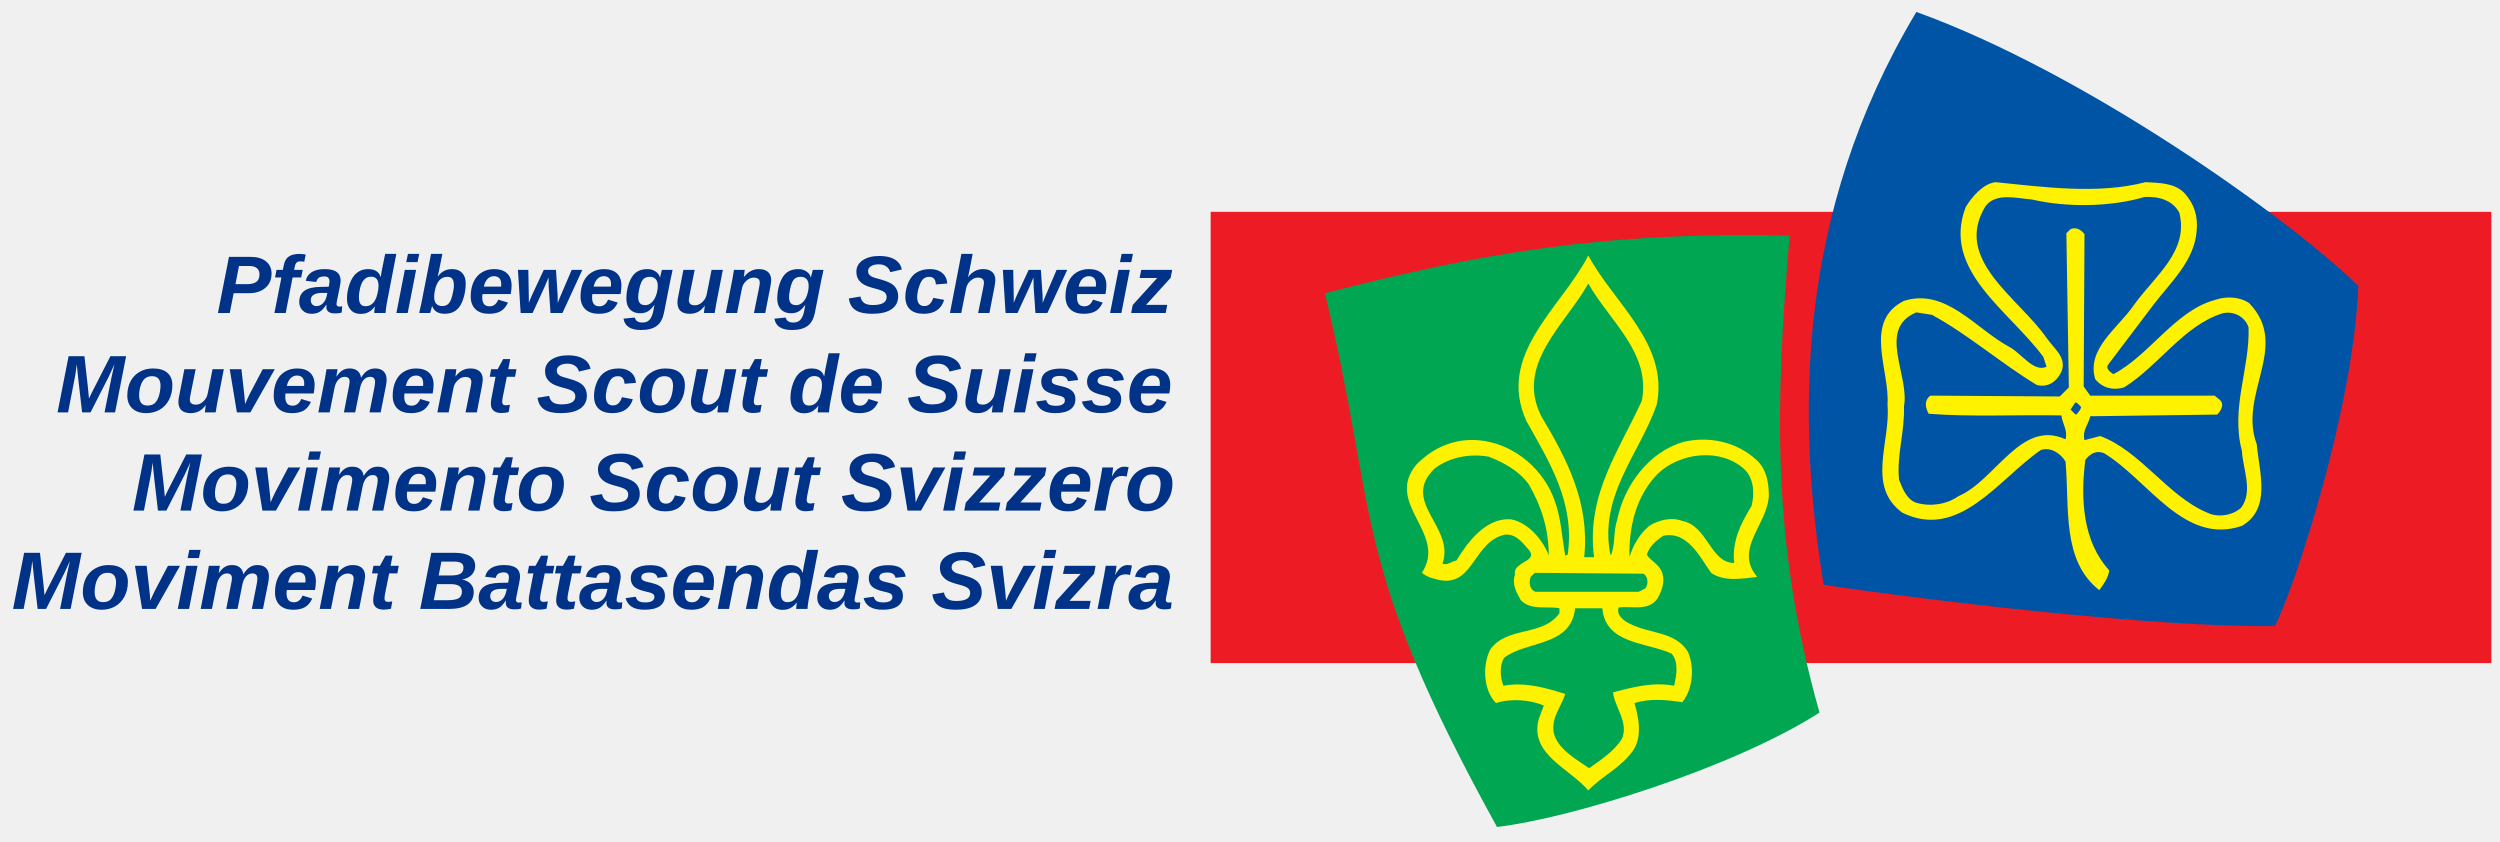
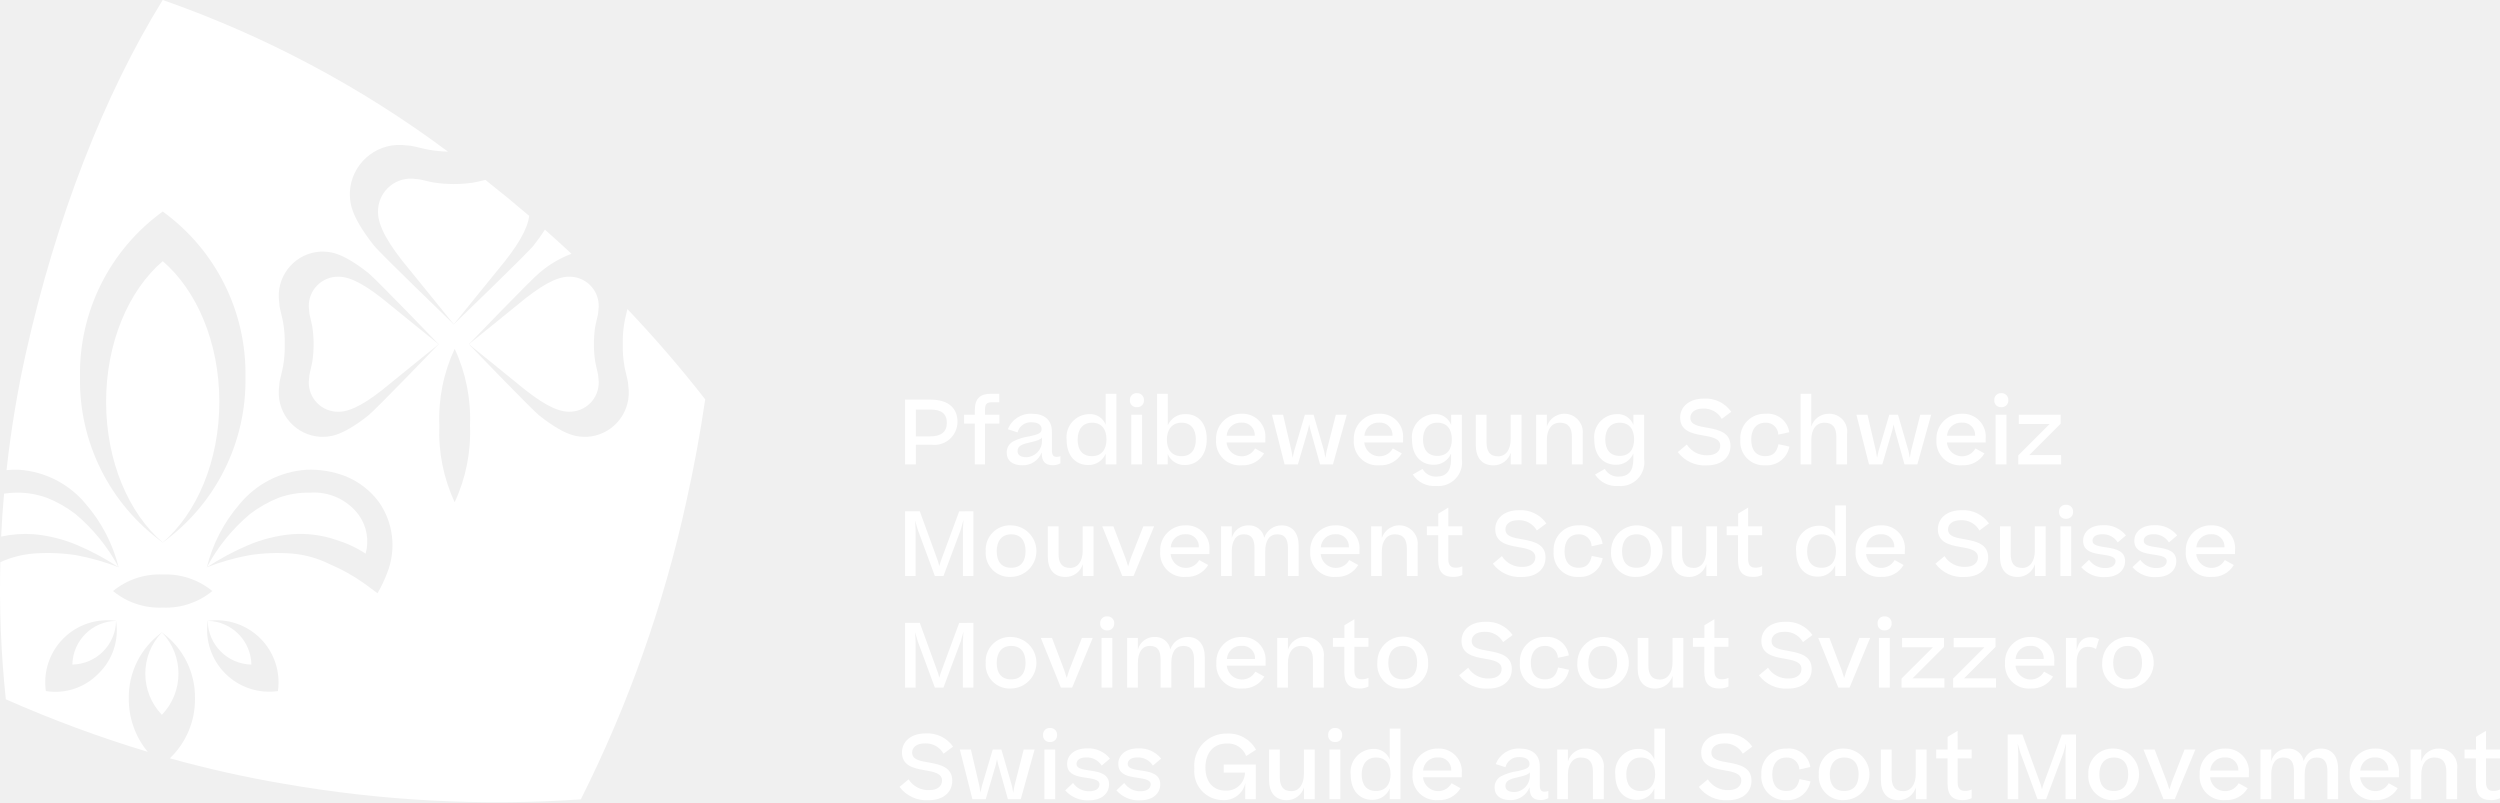
- <svg xmlns="http://www.w3.org/2000/svg" xmlns:xlink="http://www.w3.org/1999/xlink" style="-webkit-font-smoothing:antialiased" font-family="&quot;Arial&quot;,sans-serif" font-style="italic" font-weight="600" viewBox="0 0 303.31 102.05">
-   <defs>
-     <path id="a" d="M0 0h303.3v102.05H0z" />
+ <svg xmlns="http://www.w3.org/2000/svg" id="RZ" viewBox="0 0 214.115 68.72" version="1.1">
+   <defs id="defs4">
+     <style id="style2">.cls-1{fill:#fff;}</style>
  </defs>
-   <clipPath id="b">
-     <use xlink:href="#a" overflow="visible" />
-   </clipPath>
-   <path fill="#ED1C24" d="M146.88 25.7h155.38v54.75H146.88z" clip-path="url(#b)" />
-   <path fill="#0054A6" d="M232.5 1.45c20.13 7.25 44.75 24.63 53.63 33.25-.63 15.38-8 37.25-10.13 41.25-14.5.25-43.25-3.25-54.75-5-3.25-20.12-3.5-44.87 11.25-69.5" clip-path="url(#b)" />
-   <path fill="#00A651" d="M160.75 35.58c18.88-4.88 33.88-7.5 56.38-7-1.75 20.37-2.25 37.12 3.62 57.87-10.5 6.75-30.38 12.88-39.13 13.88-18-32.63-14.25-37.38-20.87-64.75" clip-path="url(#b)" />
-   <path fill="#FFF200" d="M272.9 36.8c-1.1-.8-2.8-.9-4.2-.4-4.8 1.3-7.9 6.7-12.3 9-.4-.3-1-.7-.6-1.2l5.6-7.4c2.1-2.7 4.8-5.2 5.1-8.7.2-1.9-.3-3.4-1.5-4.7-1.2-1.2-2.9-1.2-4.7-1.3-5.7 1.5-12.3.6-18.2 0-1.5.2-2.8 1.7-3.6 3-3 7.7 5.3 12.6 9.4 18.2l.4 1.2c-1.6.7-3-1.6-4.5-2.4-4.1-2.2-7.7-7.2-12.8-5.6-5 2.5-1.7 8.4-2 12.6.4 4.5-2.6 9.9 1.8 13.1 6.9 3.4 11.7-4.1 16.8-7.6 1.2-.4 2.4.4 3 1.4.5 5.6-.5 12 4.1 15.6.5-.7 1.1-1.5 1.2-2.4-3.2-3.5-3.5-8.6-2.9-13.4.6-.8 1.4-1.2 2.3-.8 5.4 3.3 9.7 11.2 16.7 8.8 3.6-2.1 2.1-6.5 1.8-9.9-2.3-6.1 4.1-11.9-.9-17.1zm-21 13.5c-.3-.1-.4-.4-.7-.6l.6-.9c.3.1.5.4.7.6-.1.3-.3.6-.6.9zm20.1 4.4c.1 2.2 1.4 4.9-.1 6.9-1.1 1-2.9 1.2-4.1.6-4.8-2-8.1-7.5-13-9.3l-1.9.5c-.3-1.2.5-1.9.7-2.9l15.4-.2c.5-.5.9-1.3.3-1.8l-.6-.5h-15.1l-.8-1.1.1-18.5c-.4-.5-1-.9-1.7-.6l-.5.5.3 18.7-1.1 1.1-15.7-.1c-.8.6-.6 1.5-.2 2.2 5.2.4 10.7.1 16.1.2.1 1 .8 1.8.5 2.9-5.4-2.5-8.5 5-13 6.9-1.4 1-3.4 1.3-5.1.8-1.2-.4-1.7-1.8-2.1-2.8-.3-3 .7-5.8.6-8.9.7-3.8-3.3-9.4 1.5-11.4l1.9.3c4.4 2.4 8.4 5.9 12.7 8.5 1.4.4 2.5-.5 3-1.6.7-1.7-.9-2.8-1.8-4.1-3.4-4.9-11.4-9.5-7.4-16 1.3-1.7 3.9-.9 5.6-.8 4.3 1 9.6.9 13.7-.3 1.7-.1 3.4.4 4.2 1.9 1.2 4.7-3 7.7-5.5 11.2-1.9 2.8-5.8 5.3-4.7 9 .9 1.1 2.2 1.4 3.5 1 4.2-2.6 7.3-7.6 12-9 1.4-.3 2.7.5 3.1 1.7.2 4.9-2.2 9.8-.8 15zm-57.4 5.4c0-1.6-.3-3.2-1.5-4.3-2.4-2.2-5.7-2.9-8.8-2.2-4.3 1.2-7.3 5.4-8.1 9.5-.5 1.4-.2 3.2-.8 4.3-1.5-7.2 3.5-12.3 5.6-18.3 1.5-7.4-5.2-12.3-8.3-18.1-3.3 6.4-11.2 12-7.5 20.1 2.8 5 5.9 9.9 5 16.2l-.3.1c-.4-2.2-.5-4.6-1.3-6.7-1.3-3.7-4.7-6.6-8.5-7.2-3.2-.5-6 .6-8.2 2.8-4.1 4.8 3.8 8.4.6 13.2.4.3.9.6 1.5.7 4.6 1.5 4.6-4 8.1-5.2 1.3-.5 2.3.4 3.1 1.4 1.9 1.8-1.7 1.6-1.4 3.3-.4 1.2.2 2.2.7 3.1 1.2 1.3 3.1.7 4.7 1v.6c-2.1 2.9-6.3 1.5-8.4 4.4-1 2-.8 5 .7 6.5 1.8-.6 4.2-.4 5.8.3l-.6 1.6c-1.2 4.3 3.7 6 6 8.7 1.7-1.8 3.9-2.7 5.4-4.8 1.2-1.7.7-4.1.2-5.8 1.9-.6 3.9-.4 5.8-.1 1.3-1.6 1.5-4.2.7-6.1-1.5-2.5-4.7-2.2-7-3.4-.7-.3-1.8-1.1-1.4-2 1.6-.2 3.6.5 4.7-1.1.5-.9.9-1.9.6-3-.3-1.1-1.4-1.5-1.9-2.3.3-1 1.1-1.7 2-2.3 2.9-.6 4.4 2.5 5.8 4.5 1.6 1.1 3.7.7 5.6.5-2.9-3.4 1.3-6.4 1.4-9.9zM187 50.5c-3.2-6.3 2.9-11.1 5.7-16.1 2.6 4.6 7.6 8.4 6.5 14.2-2.7 6-6.8 11.4-5.8 19h-1.2c.7-6.6-2.1-11.9-5.2-17.1zM183.3 63c-3-.2-5.2 2.7-6.6 5-.6.1-1 .6-1.7.4 1.6-4.5-5.2-7.5-.9-11.6 1.8-1.3 4.1-1.8 6.5-1.4 1.8.7 3.7 1.7 4.9 3.4 1.5 2.6 2.4 5.4 2.4 8.6-.6-1.7-2.4-4-4.6-4.4zm19.5 16.3c.9 1 .6 2.7.3 3.9-2.6-.5-5.1.2-7.4.8.2 1.8 1.9 3.6 1.1 5.6-1 1.6-2.6 2.6-4 3.6-1.6-1.1-3.8-2.3-4.3-4.3-.3-1.9.9-3.1 1.4-4.7-2.2-.7-4.8-1.5-7.5-1-.4-1-.5-2.5.1-3.4 2.7-2.1 8.1-1.3 8.6-6h3.3c.4 4.4 5.4 4.1 8.4 5.5zm-3.2-7.9l-.8.4h-12.5c-.8-.3-.8-1.2-.6-1.8l.5-.5 13.2.1c.6.4.6 1.3.2 1.8zm4.5-8.2c-1.3-.5-2.9-.1-4 .6-1.2 1-2 2.4-2.4 3.8-.1-3.7.8-7.4 3.4-10.1 2.7-2.6 7.6-3.2 10.5-.6 1.2 1.1 1.3 3 .9 4.5-1.3 2.1-2.4 4.3-2.1 6.9-2.9 0-3.2-4.5-6.3-5.1z" clip-path="url(#b)" />
-   <g clip-path="url(#b)" class="text" style="fill:#038">
-     <text transform="matrix(1.00804 0 0 1 26.268 37.976)" font-size="9.91">
-       Pfadibewegung Schweiz
-     </text>
-     <text transform="matrix(1.00804 0 0 1 6.81 50.03)" font-size="9.91">
-       Mouvement Scout de Suisse
-     </text>
-     <text transform="matrix(1.00804 0 0 1 16.012 61.947)" font-size="9.91">
-       Movimento Scout Svizzero
-     </text>
-     <text transform="matrix(1.00804 0 0 1 1.415 73.882)" font-size="9.91">
-       Moviment Battasendas Svizra
-     </text>
-   </g>
+   <path class="cls-1" d="M35.401,51.535c0-5.093-1.94-9.555-4.849-12.047-2.909,2.492-4.849,6.955-4.849,12.047s1.94,9.555,4.849,12.047C33.461,61.09,35.401,56.627,35.401,51.535Z" transform="translate(-16.61565 -17.12005)" id="path6" />
+   <path class="cls-1" d="M23.069,61.137a10.376,10.376,0,0,0-2.457-1.39,7.429,7.429,0,0,0-2.681-.433,8.472,8.472,0,0,0-.967.084q-.164,1.853-.252,3.678a9.768,9.768,0,0,1,2.779-.203,12.333,12.333,0,0,1,3.748.937,22.589,22.589,0,0,1,3.538,1.896A15.458,15.458,0,0,0,23.069,61.137Z" transform="translate(-16.61565 -17.12005)" id="path8" />
+   <path class="cls-1" d="M22.813,74.039a3.821,3.821,0,0,0,3.744-3.744A3.821,3.821,0,0,0,22.813,74.039Z" transform="translate(-16.61565 -17.12005)" id="path10" />
+   <path class="cls-1" d="M30.481,78.341a5.095,5.095,0,0,0,0-7.059,5.095,5.095,0,0,0,0,7.059Z" transform="translate(-16.61565 -17.12005)" id="path12" />
+   <path class="cls-1" d="M67.809,44.134c.013-.059.024-.117.034-.177.015-.098.022-.212.029-.324.005-.081.022-.158.022-.241a2.5,2.5,0,0,0-2.544-2.574c-1.09-.005-2.492.806-4.396,2.395-.493.412-4.019,3.255-4.182,3.387.163.133,3.689,2.976,4.182,3.388,1.904,1.589,3.307,2.4,4.396,2.395a2.5,2.5,0,0,0,2.544-2.574c0-.083-.016-.16-.022-.241-.007-.112-.014-.225-.029-.323-.01-.06-.021-.118-.034-.177-.066-.329-.158-.616-.217-.97a10.136,10.136,0,0,1,0-2.994C67.651,44.751,67.742,44.463,67.809,44.134Z" transform="translate(-16.61565 -17.12005)" id="path14" />
+   <path class="cls-1" d="M38.148,74.039a3.821,3.821,0,0,0-3.744-3.744,3.821,3.821,0,0,0,3.744,3.744Z" transform="translate(-16.61565 -17.12005)" id="path16" />
+   <path class="cls-1" d="M52.71,32.515c-.066-.014-.131-.027-.198-.038-.11-.017-.237-.025-.363-.033-.091-.006-.177-.025-.27-.025a2.805,2.805,0,0,0-2.888,2.854c-.006,1.222.904,2.796,2.687,4.932.462.553,3.652,4.509,3.801,4.692.149-.183,3.338-4.138,3.801-4.692,1.626-1.948,2.517-3.425,2.658-4.597q-1.862-1.594-3.75-3.08c-.344.073-.654.167-1.029.23a11.372,11.372,0,0,1-3.359,0C53.401,32.693,53.079,32.59,52.71,32.515Z" transform="translate(-16.61565 -17.12005)" id="path18" />
+   <path class="cls-1" d="M45.607,40.819a2.5,2.5,0,0,0-2.544,2.574c0,.083.016.16.022.241.007.112.014.225.029.324.01.06.021.118.034.177.066.329.158.616.217.97a10.137,10.137,0,0,1,0,2.994c-.059.354-.151.641-.217.97-.013.059-.024.117-.034.177-.015.098-.022.212-.029.324-.005.081-.022.158-.022.241a2.5,2.5,0,0,0,2.544,2.574c1.09.005,2.492-.806,4.396-2.395.493-.412,4.019-3.255,4.182-3.388-.163-.133-3.689-2.976-4.182-3.388C48.099,41.625,46.696,40.814,45.607,40.819Z" transform="translate(-16.61565 -17.12005)" id="path20" />
+   <path class="cls-1" d="M41.614,62.874a9.47,9.47,0,0,1,3.769.478,9.707,9.707,0,0,1,2.547,1.188,3.9,3.9,0,0,0-.588-3.317,4.772,4.772,0,0,0-4.169-1.908,7.429,7.429,0,0,0-2.681.433,10.376,10.376,0,0,0-2.457,1.39,15.458,15.458,0,0,0-3.707,4.57,22.586,22.586,0,0,1,3.538-1.896A12.333,12.333,0,0,1,41.614,62.874Z" transform="translate(-16.61565 -17.12005)" id="path22" />
+   <path class="cls-1" d="M70.35,43.59c-.081.388-.188.733-.258,1.154a9.419,9.419,0,0,0-.137,1.858v0a9.417,9.417,0,0,0,.137,1.858c.073.436.186.789.267,1.195.015.072.03.144.041.218.019.121.027.259.036.397.007.1.027.195.027.297a3.786,3.786,0,0,1-3.577,3.966c-.708,0-1.691.059-4.084-1.825-.63-.496-6.028-6.101-6.031-6.105h-0l0-0h0c.003-.003,5.401-5.609,6.031-6.105a9.266,9.266,0,0,1,2.759-1.643Q64.445,37.812,63.286,36.788c-.259.403-.56.837-.959,1.344-.557.707-6.845,6.762-6.849,6.766v0l-0-0v-0c-.004-.004-6.293-6.059-6.849-6.766-2.113-2.684-2.048-3.787-2.048-4.581V33.55a4.248,4.248,0,0,1,4.448-4.013c.114,0,.221.023.333.03.155.01.311.02.446.041.083.013.163.029.244.046.454.092.851.218,1.341.3a10.866,10.866,0,0,0,1.589.153A91.432,91.432,0,0,0,30.552,17.12c-5.051,8.167-9.142,18.703-11.729,30.284a92.343,92.343,0,0,0-1.647,9.98,8.255,8.255,0,0,1,1.056-.032,8.116,8.116,0,0,1,5.75,2.958,13.121,13.121,0,0,1,2.795,5.396,19.888,19.888,0,0,0-3.639-1.036,15.944,15.944,0,0,0-3.649-.141,8.506,8.506,0,0,0-2.845.741A90.396,90.396,0,0,0,17.114,77.012a105.665,105.665,0,0,0,12.158,4.502A7.062,7.062,0,0,1,27.646,76.951a6.853,6.853,0,0,1,2.835-5.669,6.853,6.853,0,0,1,2.835,5.669,6.966,6.966,0,0,1-2.155,5.116A97.63,97.63,0,0,0,40.933,84.248a105.94,105.94,0,0,0,25.427,1.336,108.607,108.607,0,0,0,9.043-25.533c.657-2.942,1.192-5.856,1.61-8.726C74.99,48.721,72.763,46.132,70.35,43.59Zm-46.884,5.819a17.132,17.132,0,0,1,7.087-14.173,17.133,17.133,0,0,1,7.086,14.173,17.133,17.133,0,0,1-7.086,14.173A17.132,17.132,0,0,1,23.466,49.409ZM25.053,74.805a5.14,5.14,0,0,1-4.51,1.503,5.315,5.315,0,0,1,6.013-6.013A5.14,5.14,0,0,1,25.053,74.805Zm5.495-5.647a6.252,6.252,0,0,1-4.252-1.417,6.251,6.251,0,0,1,4.252-1.417,6.252,6.252,0,0,1,4.252,1.417A6.252,6.252,0,0,1,30.548,69.158ZM40.418,76.308a5.315,5.315,0,0,1-6.013-6.013A5.315,5.315,0,0,1,40.418,76.308Zm9.358-10.118a12.086,12.086,0,0,1-.828,1.74l-1.206-.891a15.57,15.57,0,0,0-2.846-1.58,8.983,8.983,0,0,0-3.279-.929,15.944,15.944,0,0,0-3.649.141,19.889,19.889,0,0,0-3.639,1.036A13.121,13.121,0,0,1,37.123,60.311a8.116,8.116,0,0,1,5.75-2.958,8.33,8.33,0,0,1,3.371.567,6.701,6.701,0,0,1,2.82,2.191A6.446,6.446,0,0,1,49.776,66.19Zm4.409-19.588h-0c-.003.003-5.401,5.609-6.031,6.105-2.392,1.883-3.375,1.825-4.083,1.825h-.001a3.786,3.786,0,0,1-3.577-3.965c0-.102.02-.197.027-.297.009-.138.018-.277.036-.398.012-.073.026-.146.041-.218.082-.405.195-.759.268-1.195a9.429,9.429,0,0,0,.137-1.858v-0a9.427,9.427,0,0,0-.137-1.858c-.073-.436-.186-.789-.267-1.195-.015-.072-.03-.144-.041-.218-.019-.121-.027-.26-.036-.397-.007-.1-.027-.195-.027-.297a3.786,3.786,0,0,1,3.577-3.966c.708,0,1.691-.059,4.084,1.825.63.496,6.028,6.102,6.031,6.105H54.185ZM55.556,60.131a14.161,14.161,0,0,1-1.313-6.567A14.161,14.161,0,0,1,55.556,46.996a14.162,14.162,0,0,1,1.313,6.567A14.162,14.162,0,0,1,55.556,60.131Z" transform="translate(-16.61565 -17.12005)" id="path24" />
+   <path class="cls-1" d="M95.811,80.791a1.738,1.738,0,0,1,1.617.881l.814-.607a2.667,2.667,0,0,0-2.342-1.132c-1.322,0-2.035.744-2.035,1.626,0,1.109.941,1.36,1.906,1.52.783.137,1.527.259,1.527.889,0,.472-.379.821-1.086.821a1.999,1.999,0,0,1-1.779-.92l-.775.646a2.873,2.873,0,0,0,2.486,1.14c1.275,0,2.029-.691,2.029-1.672,0-1.14-1.004-1.375-1.924-1.543-.844-.144-1.512-.25-1.512-.866C94.738,81.155,95.088,80.791,95.811,80.791Z" transform="translate(-16.61565 -17.12005)" id="path26" />
+   <polygon class="cls-1" points="86.877 67.326 86.779 67.896 86.672 67.318 85.767 64.195 85.023 64.195 84.095 67.326 83.974 67.881 83.883 67.326 83.154 64.195 82.205 64.195 83.283 68.45 84.424 68.45 85.289 65.494 85.388 65.031 85.494 65.487 86.322 68.45 87.425 68.45 88.609 64.195 87.675 64.195 86.877 67.326" id="polygon28" />
+   <rect class="cls-1" x="89.447" y="64.195" width="0.928" height="4.255" id="rect30" />
+   <path class="cls-1" d="M106.549,79.469a.56.56,0,0,0-.6.607.553.553,0,0,0,.6.593.56.56,0,0,0,.6-.593A.567.567,0,0,0,106.549,79.469Z" transform="translate(-16.61565 -17.12005)" id="path32" />
+   <path class="cls-1" d="M109.643,81.991a1.491,1.491,0,0,1,1.328.699l.707-.601a2.364,2.364,0,0,0-1.982-.873c-1.064,0-1.688.585-1.688,1.329,0,.76.562,1.019,1.338,1.141.783.129,1.436.167,1.436.607,0,.304-.25.593-.852.593a1.641,1.641,0,0,1-1.412-.707l-.67.631a2.497,2.497,0,0,0,2.061.852c1.062,0,1.693-.586,1.693-1.368,0-.851-.744-1.049-1.572-1.17-.723-.106-1.215-.183-1.215-.57C108.815,82.258,109.049,81.991,109.643,81.991Z" transform="translate(-16.61565 -17.12005)" id="path34" />
+   <path class="cls-1" d="M114.027,81.991a1.491,1.491,0,0,1,1.328.699l.707-.601a2.364,2.364,0,0,0-1.982-.873c-1.064,0-1.688.585-1.688,1.329,0,.76.562,1.019,1.338,1.141.783.129,1.436.167,1.436.607,0,.304-.25.593-.852.593a1.641,1.641,0,0,1-1.412-.707l-.67.631a2.497,2.497,0,0,0,2.061.852c1.062,0,1.693-.586,1.693-1.368,0-.851-.744-1.049-1.572-1.17-.723-.106-1.215-.183-1.215-.57C113.199,82.258,113.434,81.991,114.027,81.991Z" transform="translate(-16.61565 -17.12005)" id="path36" />
+   <path class="cls-1" d="M121.664,80.799a1.648,1.648,0,0,1,1.68,1.071l.844-.54a2.672,2.672,0,0,0-2.477-1.383,2.737,2.737,0,0,0-2.805,2.994,2.462,2.462,0,0,0,2.432,2.705,1.857,1.857,0,0,0,1.938-1.474l-.016.638v.76h.912v-2.971h-2.75V83.291h1.822a1.574,1.574,0,0,1-1.672,1.542c-1.086,0-1.717-.79-1.717-1.968C119.856,81.566,120.578,80.799,121.664,80.799Z" transform="translate(-16.61565 -17.12005)" id="path38" />
+   <path class="cls-1" d="M128.291,83.397c0,.919-.418,1.481-1.078,1.481-.736,0-.988-.471-.988-1.208V81.315h-.92v2.606c0,1.041.494,1.732,1.527,1.732a1.537,1.537,0,0,0,1.467-1.095v1.011h.92V81.315h-.928Z" transform="translate(-16.61565 -17.12005)" id="path40" />
+   <path class="cls-1" d="M130.967,79.469a.56.56,0,0,0-.6.607.553.553,0,0,0,.6.593.56.56,0,0,0,.6-.593A.567.567,0,0,0,130.967,79.469Z" transform="translate(-16.61565 -17.12005)" id="path42" />
+   <rect class="cls-1" x="113.865" y="64.195" width="0.928" height="4.255" id="rect44" />
+   <path class="cls-1" d="M135.641,82.166a1.427,1.427,0,0,0-1.428-.904,1.973,1.973,0,0,0-1.916,2.204c0,1.437.828,2.158,1.84,2.158a1.573,1.573,0,0,0,1.504-.973v.919h.92V79.521h-.92ZM134.463,84.864c-.812,0-1.223-.532-1.223-1.414,0-.874.434-1.451,1.23-1.451.867,0,1.238.608,1.238,1.437C135.709,84.256,135.322,84.864,134.463,84.864Z" transform="translate(-16.61565 -17.12005)" id="path46" />
+   <path class="cls-1" d="M139.775,81.231a2.13,2.13,0,0,0-2.182,2.234,2.035,2.035,0,0,0,2.211,2.181,2.082,2.082,0,0,0,1.9-1.019l-.768-.425a1.308,1.308,0,0,1-2.447-.51h3.322V83.374A1.957,1.957,0,0,0,139.775,81.231Zm-1.277,1.885a1.204,1.204,0,0,1,1.27-1.125,1.063,1.063,0,0,1,1.141,1.125Z" transform="translate(-16.61565 -17.12005)" id="path48" />
+   <path class="cls-1" d="M148.492,84.362V82.751c0-.995-.654-1.52-1.717-1.52a2.082,2.082,0,0,0-2.053,1.33l.828.266a1.16,1.16,0,0,1,1.186-.866c.639,0,.875.273.875.593s-.26.448-1.02.608a4.403,4.403,0,0,0-1.428.448,1.054,1.054,0,0,0-.539.973c0,.653.479,1.063,1.338,1.063a1.714,1.714,0,0,0,1.656-1.102c0,.774.281,1.094.965,1.094a1.32,1.32,0,0,0,.639-.159v-.615a.781.781,0,0,1-.305.061C148.629,84.925,148.492,84.796,148.492,84.362Zm-.852-.79a1.377,1.377,0,0,1-1.33,1.383c-.5,0-.76-.19-.76-.524,0-.44.365-.593,1.125-.76.562-.122.836-.228.965-.402Z" transform="translate(-16.61565 -17.12005)" id="path50" />
+   <path class="cls-1" d="M152.414,81.231a1.535,1.535,0,0,0-1.512,1.095V81.315h-.92v4.255h.92V83.474c0-.935.434-1.475,1.117-1.475.752,0,1.025.472,1.025,1.208v2.363h.928V82.972A1.539,1.539,0,0,0,152.414,81.231Z" transform="translate(-16.61565 -17.12005)" id="path52" />
+   <path class="cls-1" d="M158.303,82.166a1.427,1.427,0,0,0-1.428-.904,1.973,1.973,0,0,0-1.916,2.204c0,1.437.828,2.158,1.84,2.158a1.573,1.573,0,0,0,1.504-.973v.919h.92V79.521h-.92Zm-1.178,2.698c-.812,0-1.223-.532-1.223-1.414,0-.874.434-1.451,1.23-1.451.867,0,1.238.608,1.238,1.437C158.371,84.256,157.984,84.864,157.125,84.864Z" transform="translate(-16.61565 -17.12005)" id="path54" />
+   <path class="cls-1" d="M164.262,80.791a1.741,1.741,0,0,1,1.619.881l.812-.607a2.662,2.662,0,0,0-2.34-1.132c-1.322,0-2.037.744-2.037,1.626,0,1.109.941,1.36,1.908,1.52.781.137,1.527.259,1.527.889,0,.472-.381.821-1.088.821a1.996,1.996,0,0,1-1.777-.92l-.775.646a2.869,2.869,0,0,0,2.484,1.14c1.277,0,2.029-.691,2.029-1.672,0-1.14-1.004-1.375-1.922-1.543-.844-.144-1.514-.25-1.514-.866C163.19,81.155,163.539,80.791,164.262,80.791Z" transform="translate(-16.61565 -17.12005)" id="path56" />
+   <path class="cls-1" d="M169.619,84.864c-.85,0-1.215-.578-1.215-1.421,0-.836.402-1.444,1.215-1.444a1.05,1.05,0,0,1,1.104,1.019l.941-.205a1.867,1.867,0,0,0-2.021-1.581,2.081,2.081,0,0,0-2.174,2.212,2.021,2.021,0,0,0,2.15,2.203A1.956,1.956,0,0,0,171.672,84.043l-.936-.197C170.6,84.477,170.305,84.864,169.619,84.864Z" transform="translate(-16.61565 -17.12005)" id="path58" />
+   <path class="cls-1" d="M174.567,81.231a2.081,2.081,0,0,0-2.18,2.212,2.048,2.048,0,0,0,2.18,2.203,2.208,2.208,0,0,0,0-4.415Zm0,3.633c-.873,0-1.238-.578-1.238-1.421,0-.836.402-1.444,1.238-1.444.852,0,1.232.585,1.232,1.444C175.799,84.278,175.426,84.864,174.567,84.864Z" transform="translate(-16.61565 -17.12005)" id="path60" />
+   <path class="cls-1" d="M180.693,83.397c0,.919-.418,1.481-1.08,1.481-.736,0-.986-.471-.986-1.208V81.315h-.92v2.606c0,1.041.494,1.732,1.527,1.732a1.537,1.537,0,0,0,1.467-1.095v1.011h.92V81.315h-.928Z" transform="translate(-16.61565 -17.12005)" id="path62" />
+   <path class="cls-1" d="M184.279,79.712l-.857.517v1.087h-.98v.76h.973v2.143c0,.942.371,1.429,1.291,1.429a1.692,1.692,0,0,0,.775-.167v-.745a1.261,1.261,0,0,1-.562.122c-.418,0-.639-.197-.639-.745V82.075h1.201v-.76h-1.201Z" transform="translate(-16.61565 -17.12005)" id="path64" />
+   <polygon class="cls-1" points="174.998 67.212 174.884 67.6 174.779 67.204 173.213 62.903 171.951 62.903 171.951 68.45 172.855 68.45 172.855 64.491 172.81 63.693 173.039 64.483 174.504 68.45 175.242 68.45 176.724 64.483 176.951 63.655 176.906 64.491 176.906 68.45 177.802 68.45 177.802 62.903 176.586 62.911 174.998 67.212" id="polygon66" />
+   <path class="cls-1" d="M197.656,81.231a2.083,2.083,0,0,0-2.182,2.212,2.048,2.048,0,0,0,2.182,2.203,2.208,2.208,0,0,0,0-4.415Zm0,3.633c-.873,0-1.238-.578-1.238-1.421,0-.836.402-1.444,1.238-1.444.852,0,1.23.585,1.23,1.444C198.887,84.278,198.516,84.864,197.656,84.864Z" transform="translate(-16.61565 -17.12005)" id="path68" />
+   <polygon class="cls-1" points="186.004 66.977 185.799 67.622 185.593 66.977 184.537 64.195 183.58 64.195 185.297 68.45 186.261 68.45 188.025 64.195 187.097 64.195 186.004 66.977" id="polygon70" />
+   <path class="cls-1" d="M207.186,81.231a2.128,2.128,0,0,0-2.18,2.234,2.034,2.034,0,0,0,2.211,2.181,2.084,2.084,0,0,0,1.9-1.019l-.768-.425a1.308,1.308,0,0,1-2.447-.51h3.32V83.374A1.956,1.956,0,0,0,207.186,81.231Zm-1.275,1.885a1.203,1.203,0,0,1,1.27-1.125,1.06,1.06,0,0,1,1.139,1.125Z" transform="translate(-16.61565 -17.12005)" id="path72" />
+   <path class="cls-1" d="M215.408,81.231A1.553,1.553,0,0,0,213.92,82.296a1.307,1.307,0,0,0-1.354-1.064,1.449,1.449,0,0,0-1.428,1.079v-.995h-.92v4.255h.92V83.474c0-.935.365-1.475,1.033-1.475.699,0,.912.456.912,1.193v2.378h.92V83.458c0-.935.363-1.459,1.033-1.459.699,0,.912.472.912,1.201v2.37h.918V82.964C216.867,81.931,216.359,81.231,215.408,81.231Z" transform="translate(-16.61565 -17.12005)" id="path74" />
+   <path class="cls-1" d="M220.037,81.231a2.128,2.128,0,0,0-2.18,2.234,2.034,2.034,0,0,0,2.211,2.181,2.084,2.084,0,0,0,1.9-1.019l-.768-.425a1.308,1.308,0,0,1-2.447-.51h3.32V83.374A1.956,1.956,0,0,0,220.037,81.231Zm-1.275,1.885a1.203,1.203,0,0,1,1.27-1.125,1.06,1.06,0,0,1,1.139,1.125Z" transform="translate(-16.61565 -17.12005)" id="path76" />
+   <path class="cls-1" d="M225.502,81.231a1.535,1.535,0,0,0-1.512,1.095V81.315h-.92v4.255h.92V83.474c0-.935.434-1.475,1.117-1.475.752,0,1.025.472,1.025,1.208v2.363h.928V82.972A1.539,1.539,0,0,0,225.502,81.231Z" transform="translate(-16.61565 -17.12005)" id="path78" />
+   <path class="cls-1" d="M230.731,82.075v-.76h-1.201V79.712l-.857.517v1.087h-.98v.76h.973v2.143c0,.942.371,1.429,1.291,1.429a1.692,1.692,0,0,0,.775-.167v-.745a1.261,1.261,0,0,1-.562.122c-.418,0-.639-.197-.639-.745V82.075Z" transform="translate(-16.61565 -17.12005)" id="path80" />
+   <path class="cls-1" d="M95.057,55.207H96.371a1.981,1.981,0,0,0,2.25-1.99c-.008-1.147-.798-1.87-2.295-1.87H94.13v5.547h.927Zm0-3.009H96.296c.919,0,1.413.334,1.413,1.14,0,.775-.494,1.155-1.421,1.155H95.057Z" transform="translate(-16.61565 -17.12005)" id="path82" />
+   <path class="cls-1" d="M100.104,56.895h.873V53.398h1.231v-.76h-1.231v-.402c0-.486.13-.661.562-.661h.661v-.73h-.684c-.92,0-1.413.35-1.413,1.437v.356H99.184v.76h.92Z" transform="translate(-16.61565 -17.12005)" id="path84" />
+   <path class="cls-1" d="M106.798,56.963a1.308,1.308,0,0,0,.639-.16V56.188a.778.778,0,0,1-.305.061c-.288,0-.425-.129-.425-.562V54.075c0-.995-.654-1.52-1.718-1.52a2.082,2.082,0,0,0-2.052,1.329l.828.267a1.16,1.16,0,0,1,1.186-.866c.639,0,.874.273.874.593,0,.318-.259.448-1.019.607a4.435,4.435,0,0,0-1.428.448,1.053,1.053,0,0,0-.54.973c0,.653.479,1.064,1.338,1.064a1.714,1.714,0,0,0,1.656-1.103C105.833,56.644,106.114,56.963,106.798,56.963Zm-2.272-.685c-.501,0-.76-.189-.76-.523,0-.441.365-.593,1.125-.761.562-.121.836-.228.965-.402v.304A1.377,1.377,0,0,1,104.525,56.278Z" transform="translate(-16.61565 -17.12005)" id="path86" />
+   <path class="cls-1" d="M109.808,56.947a1.575,1.575,0,0,0,1.505-.973v.92h.919V50.846h-.919v2.645a1.427,1.427,0,0,0-1.429-.904,1.972,1.972,0,0,0-1.915,2.203C107.969,56.226,108.797,56.947,109.808,56.947Zm.335-3.624c.866,0,1.238.607,1.238,1.436,0,.821-.388,1.429-1.246,1.429-.813,0-1.224-.532-1.224-1.413C108.911,53.9,109.345,53.323,110.143,53.323Z" transform="translate(-16.61565 -17.12005)" id="path88" />
+   <path class="cls-1" d="M113.988,51.993a.56.56,0,0,0,.601-.593.568.568,0,0,0-.601-.608.561.561,0,0,0-.6.608A.553.553,0,0,0,113.988,51.993Z" transform="translate(-16.61565 -17.12005)" id="path90" />
+   <rect class="cls-1" x="96.886" y="35.519" width="0.928" height="4.256" id="rect92" />
+   <path class="cls-1" d="M116.625,56.005a1.539,1.539,0,0,0,1.474.942c1.026,0,1.87-.782,1.87-2.211,0-1.475-.828-2.15-1.801-2.15a1.596,1.596,0,0,0-1.535.957V50.846H115.713v6.049h.912Zm1.178-2.682c.806,0,1.231.539,1.231,1.436,0,.866-.403,1.429-1.216,1.429-.882,0-1.262-.593-1.262-1.421C116.557,53.953,116.967,53.323,117.803,53.323Z" transform="translate(-16.61565 -17.12005)" id="path94" />
+   <path class="cls-1" d="M122.979,56.971a2.085,2.085,0,0,0,1.9-1.019l-.768-.426a1.308,1.308,0,0,1-2.447-.509h3.321v-.319a1.956,1.956,0,0,0-2.037-2.143,2.128,2.128,0,0,0-2.181,2.233A2.036,2.036,0,0,0,122.979,56.971Zm-.037-3.655a1.061,1.061,0,0,1,1.14,1.124H121.672A1.204,1.204,0,0,1,122.942,53.315Z" transform="translate(-16.61565 -17.12005)" id="path96" />
+   <polygon class="cls-1" points="111.159 39.774 112.025 36.818 112.124 36.355 112.23 36.811 113.058 39.774 114.161 39.774 115.345 35.519 114.411 35.519 113.613 38.649 113.514 39.22 113.408 38.642 112.504 35.519 111.759 35.519 110.832 38.649 110.711 39.204 110.619 38.649 109.89 35.519 108.94 35.519 110.019 39.774 111.159 39.774" id="polygon98" />
+   <path class="cls-1" d="M134.774,56.971a2.085,2.085,0,0,0,1.9-1.019l-.768-.426a1.308,1.308,0,0,1-2.447-.509h3.321v-.319a1.956,1.956,0,0,0-2.037-2.143,2.128,2.128,0,0,0-2.181,2.233A2.036,2.036,0,0,0,134.774,56.971Zm-.037-3.655a1.061,1.061,0,0,1,1.14,1.124h-2.409A1.204,1.204,0,0,1,134.736,53.315Z" transform="translate(-16.61565 -17.12005)" id="path100" />
+   <path class="cls-1" d="M139.395,56.925a1.573,1.573,0,0,0,1.497-.958v.518c0,1.01-.456,1.451-1.224,1.451a1.277,1.277,0,0,1-1.216-.653l-.836.479a2.159,2.159,0,0,0,1.991.98,2.038,2.038,0,0,0,2.211-2.325V52.639h-.919v.874a1.427,1.427,0,0,0-1.444-.927,1.969,1.969,0,0,0-1.907,2.196C137.548,56.21,138.384,56.925,139.395,56.925Zm.327-3.602c.866,0,1.238.607,1.238,1.436,0,.806-.372,1.406-1.231,1.406-.812,0-1.238-.524-1.238-1.406C138.49,53.9,138.924,53.323,139.722,53.323Z" transform="translate(-16.61565 -17.12005)" id="path102" />
+   <path class="cls-1" d="M144.539,56.978a1.536,1.536,0,0,0,1.467-1.094v1.011h.92V52.639h-.928v2.082c0,.92-.418,1.482-1.079,1.482-.736,0-.987-.472-.987-1.209V52.639h-.92v2.606C143.012,56.286,143.506,56.978,144.539,56.978Z" transform="translate(-16.61565 -17.12005)" id="path104" />
+   <path class="cls-1" d="M149.1,54.797c0-.935.434-1.474,1.117-1.474.752,0,1.025.471,1.025,1.208v2.363H152.17V54.296a1.577,1.577,0,0,0-3.07-.646V52.639h-.919v4.256h.919Z" transform="translate(-16.61565 -17.12005)" id="path106" />
+   <path class="cls-1" d="M155.005,56.925a1.573,1.573,0,0,0,1.497-.958v.518c0,1.01-.456,1.451-1.224,1.451a1.277,1.277,0,0,1-1.216-.653l-.836.479a2.159,2.159,0,0,0,1.991.98,2.038,2.038,0,0,0,2.211-2.325V52.639h-.919v.874a1.427,1.427,0,0,0-1.444-.927,1.969,1.969,0,0,0-1.907,2.196C153.158,56.21,153.994,56.925,155.005,56.925Zm.327-3.602c.866,0,1.238.607,1.238,1.436,0,.806-.372,1.406-1.231,1.406-.812,0-1.238-.524-1.238-1.406C154.101,53.9,154.534,53.323,155.332,53.323Z" transform="translate(-16.61565 -17.12005)" id="path108" />
+   <path class="cls-1" d="M162.863,56.111a1.999,1.999,0,0,1-1.778-.919l-.774.646a2.868,2.868,0,0,0,2.484,1.14c1.276,0,2.029-.691,2.029-1.672,0-1.14-1.004-1.375-1.923-1.542-.844-.145-1.513-.251-1.513-.866,0-.418.35-.783,1.072-.783a1.74,1.74,0,0,1,1.618.882l.813-.608a2.665,2.665,0,0,0-2.341-1.131c-1.322,0-2.036.745-2.036,1.625,0,1.109.941,1.36,1.907,1.52.782.137,1.527.258,1.527.889C163.95,55.762,163.57,56.111,162.863,56.111Z" transform="translate(-16.61565 -17.12005)" id="path110" />
+   <path class="cls-1" d="M167.818,56.971a1.956,1.956,0,0,0,2.052-1.604l-.935-.198c-.137.631-.433,1.019-1.117,1.019-.851,0-1.216-.577-1.216-1.421,0-.836.403-1.443,1.216-1.443a1.049,1.049,0,0,1,1.103,1.018l.941-.205a1.865,1.865,0,0,0-2.021-1.58,2.079,2.079,0,0,0-2.174,2.211A2.021,2.021,0,0,0,167.818,56.971Z" transform="translate(-16.61565 -17.12005)" id="path112" />
+   <path class="cls-1" d="M171.748,54.797c0-.935.433-1.474,1.124-1.474.745,0,1.019.471,1.019,1.208v2.363h.92V54.296a1.528,1.528,0,0,0-1.543-1.74,1.566,1.566,0,0,0-1.527,1.102V50.846h-.912v6.049h.92Z" transform="translate(-16.61565 -17.12005)" id="path114" />
+   <polygon class="cls-1" points="161.212 39.774 162.078 36.818 162.176 36.355 162.283 36.811 163.111 39.774 164.214 39.774 165.398 35.519 164.464 35.519 163.666 38.649 163.567 39.22 163.461 38.642 162.556 35.519 161.812 35.519 160.884 38.649 160.763 39.204 160.672 38.649 159.943 35.519 158.993 35.519 160.072 39.774 161.212 39.774" id="polygon116" />
+   <path class="cls-1" d="M184.676,56.971a2.084,2.084,0,0,0,1.899-1.019l-.768-.426a1.308,1.308,0,0,1-2.447-.509h3.321v-.319a1.956,1.956,0,0,0-2.037-2.143,2.128,2.128,0,0,0-2.181,2.233A2.036,2.036,0,0,0,184.676,56.971Zm-.038-3.655a1.061,1.061,0,0,1,1.14,1.124h-2.409A1.204,1.204,0,0,1,184.638,53.315Z" transform="translate(-16.61565 -17.12005)" id="path118" />
+   <rect class="cls-1" x="170.917" y="35.519" width="0.928" height="4.256" id="rect120" />
+   <path class="cls-1" d="M188.019,51.993a.56.56,0,0,0,.601-.593.568.568,0,0,0-.601-.608.561.561,0,0,0-.6.608A.553.553,0,0,0,188.019,51.993Z" transform="translate(-16.61565 -17.12005)" id="path122" />
+   <polygon class="cls-1" points="176.525 38.977 173.798 38.977 176.487 36.286 176.487 35.519 172.901 35.519 172.901 36.316 175.538 36.316 172.855 38.999 172.855 39.774 176.525 39.774 176.525 38.977" id="polygon124" />
+   <polygon class="cls-1" points="78.419 54.933 78.373 54.135 78.601 54.925 80.067 58.892 80.804 58.892 82.287 54.925 82.514 54.097 82.468 54.933 82.468 58.892 83.365 58.892 83.365 53.345 82.15 53.353 80.561 57.653 80.447 58.041 80.341 57.646 78.776 53.345 77.514 53.345 77.514 58.892 78.419 58.892 78.419 54.933" id="polygon126" />
+   <path class="cls-1" d="M103.219,71.673a2.082,2.082,0,0,0-2.181,2.211,2.048,2.048,0,0,0,2.181,2.204,2.208,2.208,0,0,0,0-4.415Zm0,3.633c-.873,0-1.238-.578-1.238-1.422,0-.835.402-1.443,1.238-1.443.852,0,1.231.585,1.231,1.443C104.45,74.72,104.078,75.306,103.219,75.306Z" transform="translate(-16.61565 -17.12005)" id="path128" />
+   <polygon class="cls-1" points="93.588 54.637 92.661 54.637 91.566 57.418 91.361 58.064 91.156 57.418 90.1 54.637 89.142 54.637 90.86 58.892 91.825 58.892 93.588 54.637" id="polygon130" />
+   <path class="cls-1" d="M111.442,69.91a.56.56,0,0,0-.6.607.553.553,0,0,0,.6.593.56.56,0,0,0,.601-.593A.568.568,0,0,0,111.442,69.91Z" transform="translate(-16.61565 -17.12005)" id="path132" />
+   <rect class="cls-1" x="94.341" y="54.637" width="0.928" height="4.255" id="rect134" />
+   <path class="cls-1" d="M119.801,76.012V73.405c0-1.033-.509-1.732-1.459-1.732a1.554,1.554,0,0,0-1.489,1.064,1.306,1.306,0,0,0-1.353-1.064,1.45,1.45,0,0,0-1.429,1.079v-.995h-.919v4.255h.919V73.915c0-.935.365-1.475,1.033-1.475.699,0,.912.456.912,1.193v2.378h.92V73.899c0-.935.364-1.459,1.033-1.459.699,0,.912.471.912,1.2v2.371Z" transform="translate(-16.61565 -17.12005)" id="path136" />
+   <path class="cls-1" d="M122.971,71.673a2.129,2.129,0,0,0-2.181,2.234,2.035,2.035,0,0,0,2.212,2.181,2.082,2.082,0,0,0,1.899-1.019l-.768-.425a1.308,1.308,0,0,1-2.447-.51h3.321v-.319A1.956,1.956,0,0,0,122.971,71.673Zm-1.276,1.885a1.204,1.204,0,0,1,1.27-1.125,1.061,1.061,0,0,1,1.14,1.125Z" transform="translate(-16.61565 -17.12005)" id="path138" />
+   <path class="cls-1" d="M128.436,71.673a1.536,1.536,0,0,0-1.513,1.095V71.757H126.004v4.255h.919V73.915c0-.935.434-1.475,1.117-1.475.752,0,1.025.471,1.025,1.208v2.363h.928V73.413A1.538,1.538,0,0,0,128.436,71.673Z" transform="translate(-16.61565 -17.12005)" id="path140" />
+   <path class="cls-1" d="M133.817,75.921v-.745a1.267,1.267,0,0,1-.562.122c-.418,0-.639-.198-.639-.745V72.517h1.201v-.76h-1.201V70.153l-.858.517v1.087h-.98v.76h.973v2.143c0,.942.372,1.429,1.292,1.429A1.696,1.696,0,0,0,133.817,75.921Z" transform="translate(-16.61565 -17.12005)" id="path142" />
+   <path class="cls-1" d="M138.931,73.884a2.178,2.178,0,1,0-4.354,0,2.048,2.048,0,0,0,2.181,2.204A2.086,2.086,0,0,0,138.931,73.884ZM136.757,75.306c-.873,0-1.238-.578-1.238-1.422,0-.835.402-1.443,1.238-1.443.852,0,1.231.585,1.231,1.443C137.988,74.72,137.616,75.306,136.757,75.306Z" transform="translate(-16.61565 -17.12005)" id="path144" />
+   <path class="cls-1" d="M146.098,74.424c0-1.14-1.004-1.375-1.923-1.543-.844-.144-1.513-.25-1.513-.866,0-.418.35-.782,1.072-.782a1.74,1.74,0,0,1,1.618.881l.813-.607A2.664,2.664,0,0,0,143.825,70.374c-1.322,0-2.036.744-2.036,1.626,0,1.109.941,1.36,1.907,1.52.782.137,1.527.259,1.527.889,0,.472-.38.821-1.087.821a1.998,1.998,0,0,1-1.778-.92l-.774.646a2.868,2.868,0,0,0,2.484,1.14C145.345,76.096,146.098,75.404,146.098,74.424Z" transform="translate(-16.61565 -17.12005)" id="path146" />
+   <path class="cls-1" d="M148.94,76.088a1.955,1.955,0,0,0,2.052-1.604l-.935-.197c-.137.631-.433,1.019-1.117,1.019-.851,0-1.216-.578-1.216-1.422,0-.835.403-1.443,1.216-1.443A1.049,1.049,0,0,1,150.042,73.459l.941-.205a1.865,1.865,0,0,0-2.021-1.581,2.08,2.08,0,0,0-2.174,2.211A2.021,2.021,0,0,0,148.94,76.088Z" transform="translate(-16.61565 -17.12005)" id="path148" />
+   <path class="cls-1" d="M153.888,76.088a2.208,2.208,0,1,0-2.181-2.204A2.048,2.048,0,0,0,153.888,76.088Zm0-3.647c.852,0,1.231.585,1.231,1.443,0,.836-.372,1.422-1.231,1.422-.873,0-1.238-.578-1.238-1.422C152.65,73.049,153.052,72.44,153.888,72.44Z" transform="translate(-16.61565 -17.12005)" id="path150" />
+   <path class="cls-1" d="M159.86,73.839c0,.919-.418,1.481-1.079,1.481-.736,0-.987-.471-.987-1.208V71.757h-.92v2.606c0,1.041.494,1.732,1.527,1.732a1.537,1.537,0,0,0,1.467-1.095v1.011h.92V71.757h-.928Z" transform="translate(-16.61565 -17.12005)" id="path152" />
+   <path class="cls-1" d="M162.582,74.659c0,.942.372,1.429,1.292,1.429a1.695,1.695,0,0,0,.775-.167v-.745a1.267,1.267,0,0,1-.562.122c-.418,0-.639-.198-.639-.745V72.517h1.201v-.76h-1.201V70.153l-.858.517v1.087h-.98v.76h.973Z" transform="translate(-16.61565 -17.12005)" id="path154" />
+   <path class="cls-1" d="M169.415,71.232a1.74,1.74,0,0,1,1.618.881l.813-.607A2.664,2.664,0,0,0,169.506,70.374c-1.322,0-2.036.744-2.036,1.626,0,1.109.941,1.36,1.907,1.52.782.137,1.527.259,1.527.889,0,.472-.38.821-1.087.821a1.998,1.998,0,0,1-1.778-.92l-.775.646a2.871,2.871,0,0,0,2.485,1.14c1.276,0,2.029-.691,2.029-1.672,0-1.14-1.004-1.375-1.923-1.543-.844-.144-1.513-.25-1.513-.866C168.343,71.597,168.692,71.232,169.415,71.232Z" transform="translate(-16.61565 -17.12005)" id="path156" />
+   <polygon class="cls-1" points="158.149 57.418 157.944 58.064 157.739 57.418 156.683 54.637 155.725 54.637 157.443 58.892 158.408 58.892 160.171 54.637 159.244 54.637 158.149 57.418" id="polygon158" />
+   <rect class="cls-1" x="160.924" y="54.637" width="0.928" height="4.255" id="rect160" />
+   <path class="cls-1" d="M178.025,71.11a.56.56,0,0,0,.601-.593.568.568,0,0,0-.601-.607.56.56,0,0,0-.6.607A.553.553,0,0,0,178.025,71.11Z" transform="translate(-16.61565 -17.12005)" id="path162" />
+   <polygon class="cls-1" points="166.493 54.637 162.907 54.637 162.907 55.435 165.544 55.435 162.861 58.117 162.861 58.892 166.531 58.892 166.531 58.094 163.803 58.094 166.493 55.404 166.493 54.637" id="polygon164" />
+   <polygon class="cls-1" points="170.909 55.404 170.909 54.637 167.323 54.637 167.323 55.435 169.96 55.435 167.277 58.117 167.277 58.892 170.947 58.892 170.947 58.094 168.219 58.094 170.909 55.404" id="polygon166" />
+   <path class="cls-1" d="M190.549,76.088a2.083,2.083,0,0,0,1.9-1.019l-.768-.425a1.308,1.308,0,0,1-2.447-.51h3.321v-.319a1.956,1.956,0,0,0-2.037-2.143,2.129,2.129,0,0,0-2.181,2.234A2.035,2.035,0,0,0,190.549,76.088Zm-.037-3.655a1.061,1.061,0,0,1,1.14,1.125H189.242A1.204,1.204,0,0,1,190.512,72.433Z" transform="translate(-16.61565 -17.12005)" id="path168" />
+   <path class="cls-1" d="M196.387,71.863a1.471,1.471,0,0,0-.737-.168c-.623,0-.987.343-1.178,1.087V71.757h-.919v4.255h.919v-2.158c0-.896.403-1.337.935-1.337a1.296,1.296,0,0,1,.722.189Z" transform="translate(-16.61565 -17.12005)" id="path170" />
+   <path class="cls-1" d="M196.66,73.884a2.048,2.048,0,0,0,2.181,2.204,2.208,2.208,0,1,0-2.181-2.204Zm3.412,0c0,.836-.372,1.422-1.231,1.422-.873,0-1.238-.578-1.238-1.422,0-.835.402-1.443,1.238-1.443C199.692,72.44,200.072,73.025,200.072,73.884Z" transform="translate(-16.61565 -17.12005)" id="path172" />
+   <polygon class="cls-1" points="80.561 48.095 80.447 48.482 80.342 48.087 78.776 43.786 77.515 43.786 77.515 49.333 78.419 49.333 78.419 45.374 78.373 44.576 78.602 45.366 80.067 49.333 80.805 49.333 82.287 45.366 82.515 44.538 82.469 45.374 82.469 49.333 83.365 49.333 83.365 43.786 82.15 43.794 80.561 48.095" id="polygon174" />
+   <path class="cls-1" d="M103.219,62.114a2.082,2.082,0,0,0-2.181,2.212,2.048,2.048,0,0,0,2.181,2.203,2.208,2.208,0,0,0,0-4.415Zm0,3.633c-.873,0-1.238-.578-1.238-1.421,0-.836.402-1.444,1.238-1.444.852,0,1.231.585,1.231,1.444C104.451,65.161,104.079,65.747,103.219,65.747Z" transform="translate(-16.61565 -17.12005)" id="path176" />
+   <path class="cls-1" d="M109.344,64.28c0,.919-.418,1.481-1.079,1.481-.736,0-.987-.471-.987-1.208V62.198h-.92v2.606c0,1.041.494,1.732,1.527,1.732a1.537,1.537,0,0,0,1.467-1.095v1.011h.92V62.198h-.928Z" transform="translate(-16.61565 -17.12005)" id="path178" />
+   <polygon class="cls-1" points="98.847 45.078 97.92 45.078 96.825 47.859 96.62 48.505 96.415 47.859 95.359 45.078 94.401 45.078 96.119 49.333 97.084 49.333 98.847 45.078" id="polygon180" />
+   <path class="cls-1" d="M118.161,62.114a2.129,2.129,0,0,0-2.181,2.234,2.035,2.035,0,0,0,2.212,2.181,2.082,2.082,0,0,0,1.899-1.019l-.768-.425a1.308,1.308,0,0,1-2.447-.51h3.321v-.319A1.956,1.956,0,0,0,118.161,62.114ZM116.884,63.999a1.204,1.204,0,0,1,1.27-1.125,1.061,1.061,0,0,1,1.14,1.125Z" transform="translate(-16.61565 -17.12005)" id="path182" />
+   <path class="cls-1" d="M126.923,64.083v2.37h.919V63.847c0-1.033-.509-1.732-1.459-1.732a1.554,1.554,0,0,0-1.489,1.064,1.306,1.306,0,0,0-1.353-1.064,1.45,1.45,0,0,0-1.429,1.079v-.995h-.919v4.255h.919V64.356c0-.935.365-1.475,1.033-1.475.699,0,.912.456.912,1.193v2.378h.92v-2.112c0-.935.364-1.459,1.033-1.459C126.71,62.882,126.923,63.354,126.923,64.083Z" transform="translate(-16.61565 -17.12005)" id="path184" />
+   <path class="cls-1" d="M128.831,64.349a2.035,2.035,0,0,0,2.212,2.181,2.082,2.082,0,0,0,1.899-1.019l-.768-.425a1.308,1.308,0,0,1-2.447-.51h3.321v-.319a1.956,1.956,0,0,0-2.037-2.143A2.129,2.129,0,0,0,128.831,64.349Zm3.313-.35h-2.409a1.204,1.204,0,0,1,1.27-1.125A1.061,1.061,0,0,1,132.145,63.999Z" transform="translate(-16.61565 -17.12005)" id="path186" />
+   <path class="cls-1" d="M134.964,64.356c0-.935.434-1.475,1.117-1.475.752,0,1.025.472,1.025,1.208v2.363h.928V63.854a1.577,1.577,0,0,0-3.07-.646V62.198h-.919v4.255h.919Z" transform="translate(-16.61565 -17.12005)" id="path188" />
+   <path class="cls-1" d="M141.858,62.958v-.76h-1.201V60.595l-.858.517v1.087h-.98V62.958h.973v2.143c0,.942.372,1.429,1.292,1.429a1.695,1.695,0,0,0,.775-.167v-.745a1.267,1.267,0,0,1-.562.122c-.418,0-.639-.197-.639-.745V62.958Z" transform="translate(-16.61565 -17.12005)" id="path190" />
+   <path class="cls-1" d="M146.623,61.674a1.74,1.74,0,0,1,1.618.881l.813-.607a2.664,2.664,0,0,0-2.341-1.132c-1.322,0-2.036.744-2.036,1.626,0,1.109.941,1.36,1.907,1.52.782.137,1.527.259,1.527.889,0,.472-.38.821-1.087.821a1.998,1.998,0,0,1-1.778-.92l-.774.646a2.868,2.868,0,0,0,2.484,1.14c1.276,0,2.029-.691,2.029-1.672,0-1.14-1.004-1.375-1.923-1.543-.844-.144-1.513-.25-1.513-.866C145.551,62.038,145.901,61.674,146.623,61.674Z" transform="translate(-16.61565 -17.12005)" id="path192" />
+   <path class="cls-1" d="M151.829,62.882a1.049,1.049,0,0,1,1.103,1.019l.941-.205a1.865,1.865,0,0,0-2.021-1.581,2.08,2.08,0,0,0-2.174,2.212,2.021,2.021,0,0,0,2.15,2.203,1.955,1.955,0,0,0,2.052-1.604l-.935-.197c-.137.631-.433,1.019-1.117,1.019-.851,0-1.216-.578-1.216-1.421C150.613,63.49,151.016,62.882,151.829,62.882Z" transform="translate(-16.61565 -17.12005)" id="path194" />
+   <path class="cls-1" d="M154.595,64.326a2.048,2.048,0,0,0,2.181,2.203,2.208,2.208,0,1,0-2.181-2.203Zm3.412,0c0,.835-.372,1.421-1.231,1.421-.873,0-1.238-.578-1.238-1.421,0-.836.402-1.444,1.238-1.444C157.627,62.882,158.007,63.467,158.007,64.326Z" transform="translate(-16.61565 -17.12005)" id="path196" />
+   <path class="cls-1" d="M161.29,66.537a1.537,1.537,0,0,0,1.467-1.095v1.011h.92V62.198h-.928v2.082c0,.919-.418,1.481-1.079,1.481-.736,0-.987-.471-.987-1.208V62.198h-.92v2.606C159.763,65.846,160.257,66.537,161.29,66.537Z" transform="translate(-16.61565 -17.12005)" id="path198" />
+   <path class="cls-1" d="M164.497,62.958h.973v2.143c0,.942.372,1.429,1.292,1.429a1.695,1.695,0,0,0,.775-.167v-.745a1.267,1.267,0,0,1-.562.122c-.418,0-.639-.197-.639-.745V62.958h1.201v-.76h-1.201V60.595l-.858.517v1.087h-.98Z" transform="translate(-16.61565 -17.12005)" id="path200" />
+   <path class="cls-1" d="M177.752,66.529a2.082,2.082,0,0,0,1.899-1.019l-.768-.425a1.308,1.308,0,0,1-2.447-.51h3.321v-.319a1.956,1.956,0,0,0-2.037-2.143,2.129,2.129,0,0,0-2.181,2.234A2.035,2.035,0,0,0,177.752,66.529Zm-.038-3.655a1.061,1.061,0,0,1,1.14,1.125h-2.409A1.204,1.204,0,0,1,177.714,62.874Z" transform="translate(-16.61565 -17.12005)" id="path202" />
+   <path class="cls-1" d="M182.586,62.441c0,1.109.941,1.36,1.907,1.52.782.137,1.527.259,1.527.889,0,.472-.38.821-1.087.821a1.998,1.998,0,0,1-1.778-.92l-.774.646a2.868,2.868,0,0,0,2.484,1.14c1.276,0,2.029-.691,2.029-1.672,0-1.14-1.004-1.375-1.923-1.543-.844-.144-1.513-.25-1.513-.866,0-.418.35-.782,1.072-.782a1.74,1.74,0,0,1,1.618.881l.813-.607a2.664,2.664,0,0,0-2.341-1.132C183.3,60.815,182.586,61.56,182.586,62.441Z" transform="translate(-16.61565 -17.12005)" id="path204" />
+   <path class="cls-1" d="M191.819,66.453V62.198h-.928v2.082c0,.919-.418,1.481-1.079,1.481-.736,0-.987-.471-.987-1.208V62.198h-.92v2.606c0,1.041.494,1.732,1.527,1.732a1.537,1.537,0,0,0,1.467-1.095v1.011Z" transform="translate(-16.61565 -17.12005)" id="path206" />
+   <path class="cls-1" d="M193.566,61.552a.56.56,0,0,0,.601-.593.568.568,0,0,0-.601-.607.56.56,0,0,0-.6.607A.553.553,0,0,0,193.566,61.552Z" transform="translate(-16.61565 -17.12005)" id="path208" />
+   <rect class="cls-1" x="176.464" y="45.078" width="0.928" height="4.255" id="rect210" />
+   <path class="cls-1" d="M196.948,65.77a1.641,1.641,0,0,1-1.413-.707l-.669.631a2.495,2.495,0,0,0,2.06.852c1.064,0,1.694-.586,1.694-1.368,0-.851-.744-1.049-1.572-1.17-.723-.106-1.216-.183-1.216-.57,0-.296.235-.562.828-.562a1.494,1.494,0,0,1,1.33.699l.706-.601a2.366,2.366,0,0,0-1.983-.873c-1.063,0-1.687.585-1.687,1.329,0,.76.562,1.019,1.337,1.141.783.129,1.437.167,1.437.607C197.8,65.48,197.549,65.77,196.948,65.77Z" transform="translate(-16.61565 -17.12005)" id="path212" />
+   <path class="cls-1" d="M201.334,65.77a1.641,1.641,0,0,1-1.413-.707l-.669.631a2.495,2.495,0,0,0,2.06.852c1.063,0,1.694-.586,1.694-1.368,0-.851-.744-1.049-1.572-1.17-.723-.106-1.216-.183-1.216-.57,0-.296.235-.562.828-.562a1.492,1.492,0,0,1,1.329.699l.707-.601a2.366,2.366,0,0,0-1.983-.873c-1.063,0-1.687.585-1.687,1.329,0,.76.562,1.019,1.337,1.141.783.129,1.437.167,1.437.607C202.185,65.48,201.934,65.77,201.334,65.77Z" transform="translate(-16.61565 -17.12005)" id="path214" />
+   <path class="cls-1" d="M207.931,65.511l-.768-.425a1.308,1.308,0,0,1-2.447-.51H208.037v-.319a1.956,1.956,0,0,0-2.037-2.143,2.129,2.129,0,0,0-2.181,2.234,2.035,2.035,0,0,0,2.212,2.181A2.082,2.082,0,0,0,207.931,65.511Zm-1.938-2.637a1.061,1.061,0,0,1,1.14,1.125h-2.409A1.204,1.204,0,0,1,205.993,62.874Z" transform="translate(-16.61565 -17.12005)" id="path216" />
+   <path class="cls-1" d="M172.287,66.507a1.575,1.575,0,0,0,1.505-.973v.92h.919V60.405h-.919v2.645a1.427,1.427,0,0,0-1.429-.904,1.972,1.972,0,0,0-1.915,2.203C170.448,65.785,171.276,66.507,172.287,66.507Zm.335-3.624c.866,0,1.238.607,1.238,1.436,0,.821-.388,1.429-1.246,1.429-.813,0-1.224-.532-1.224-1.413C171.391,63.46,171.824,62.883,172.622,62.883Z" transform="translate(-16.61565 -17.12005)" id="path218" />
</svg>
